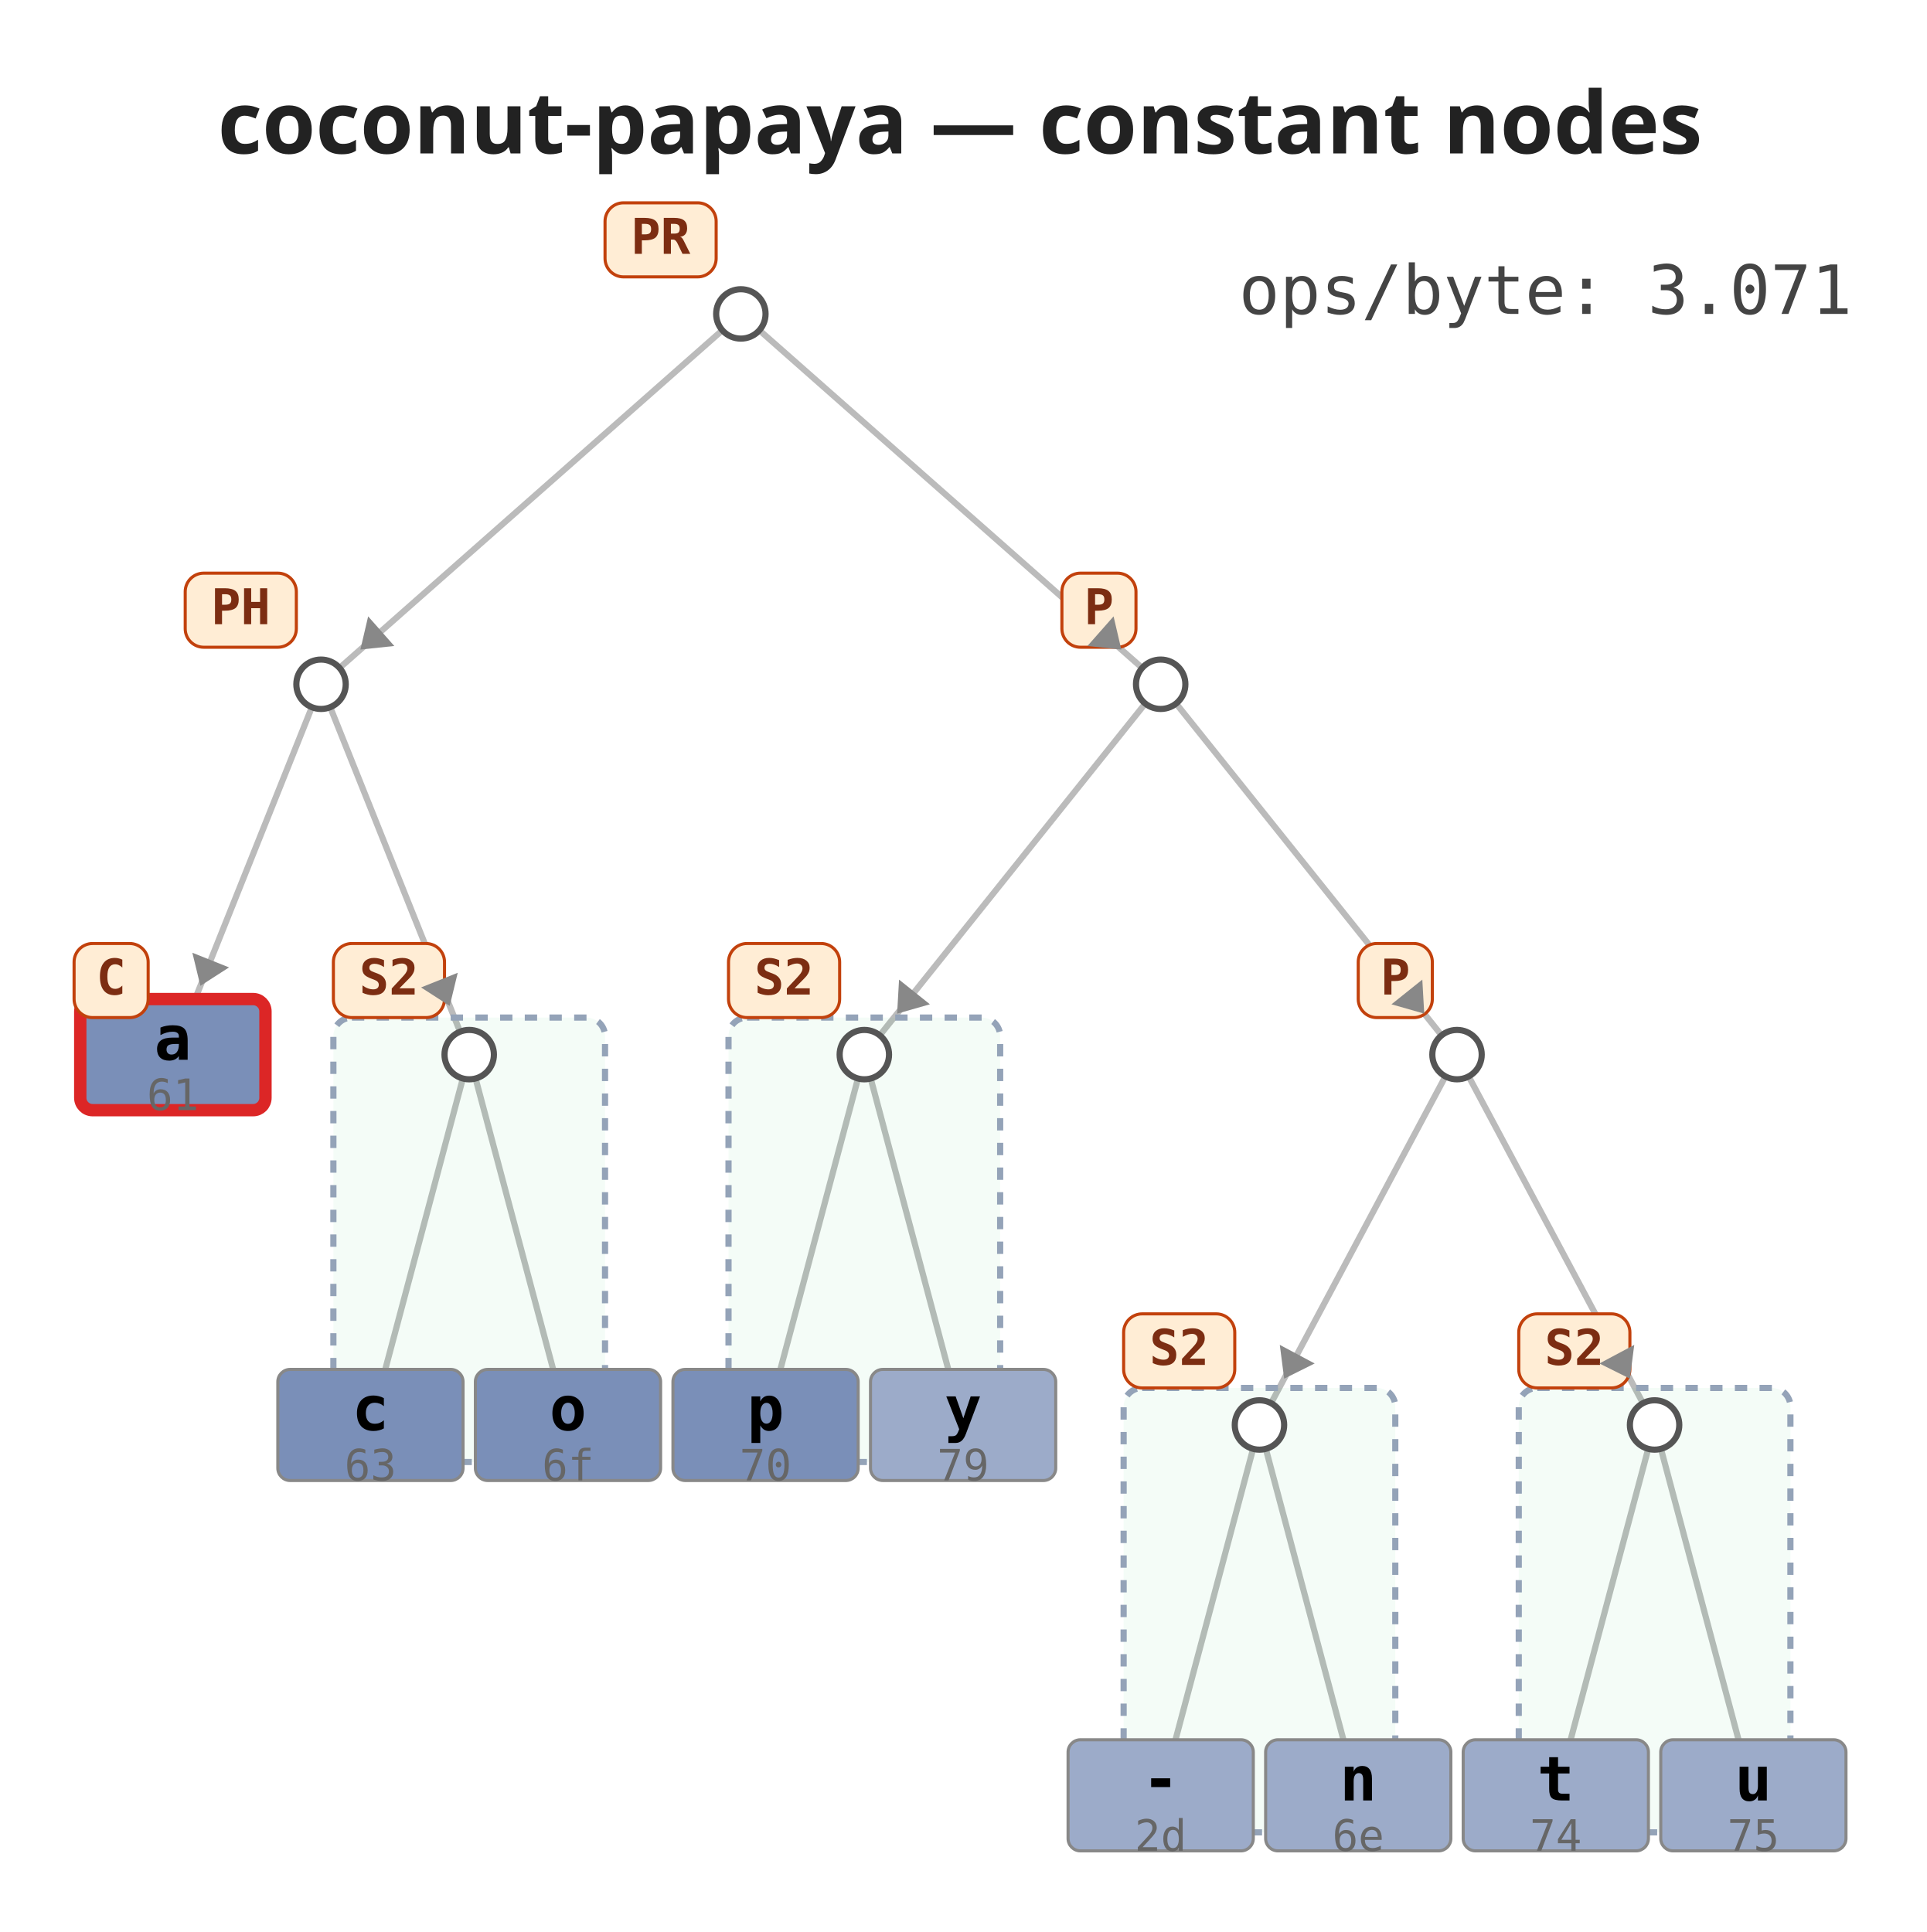
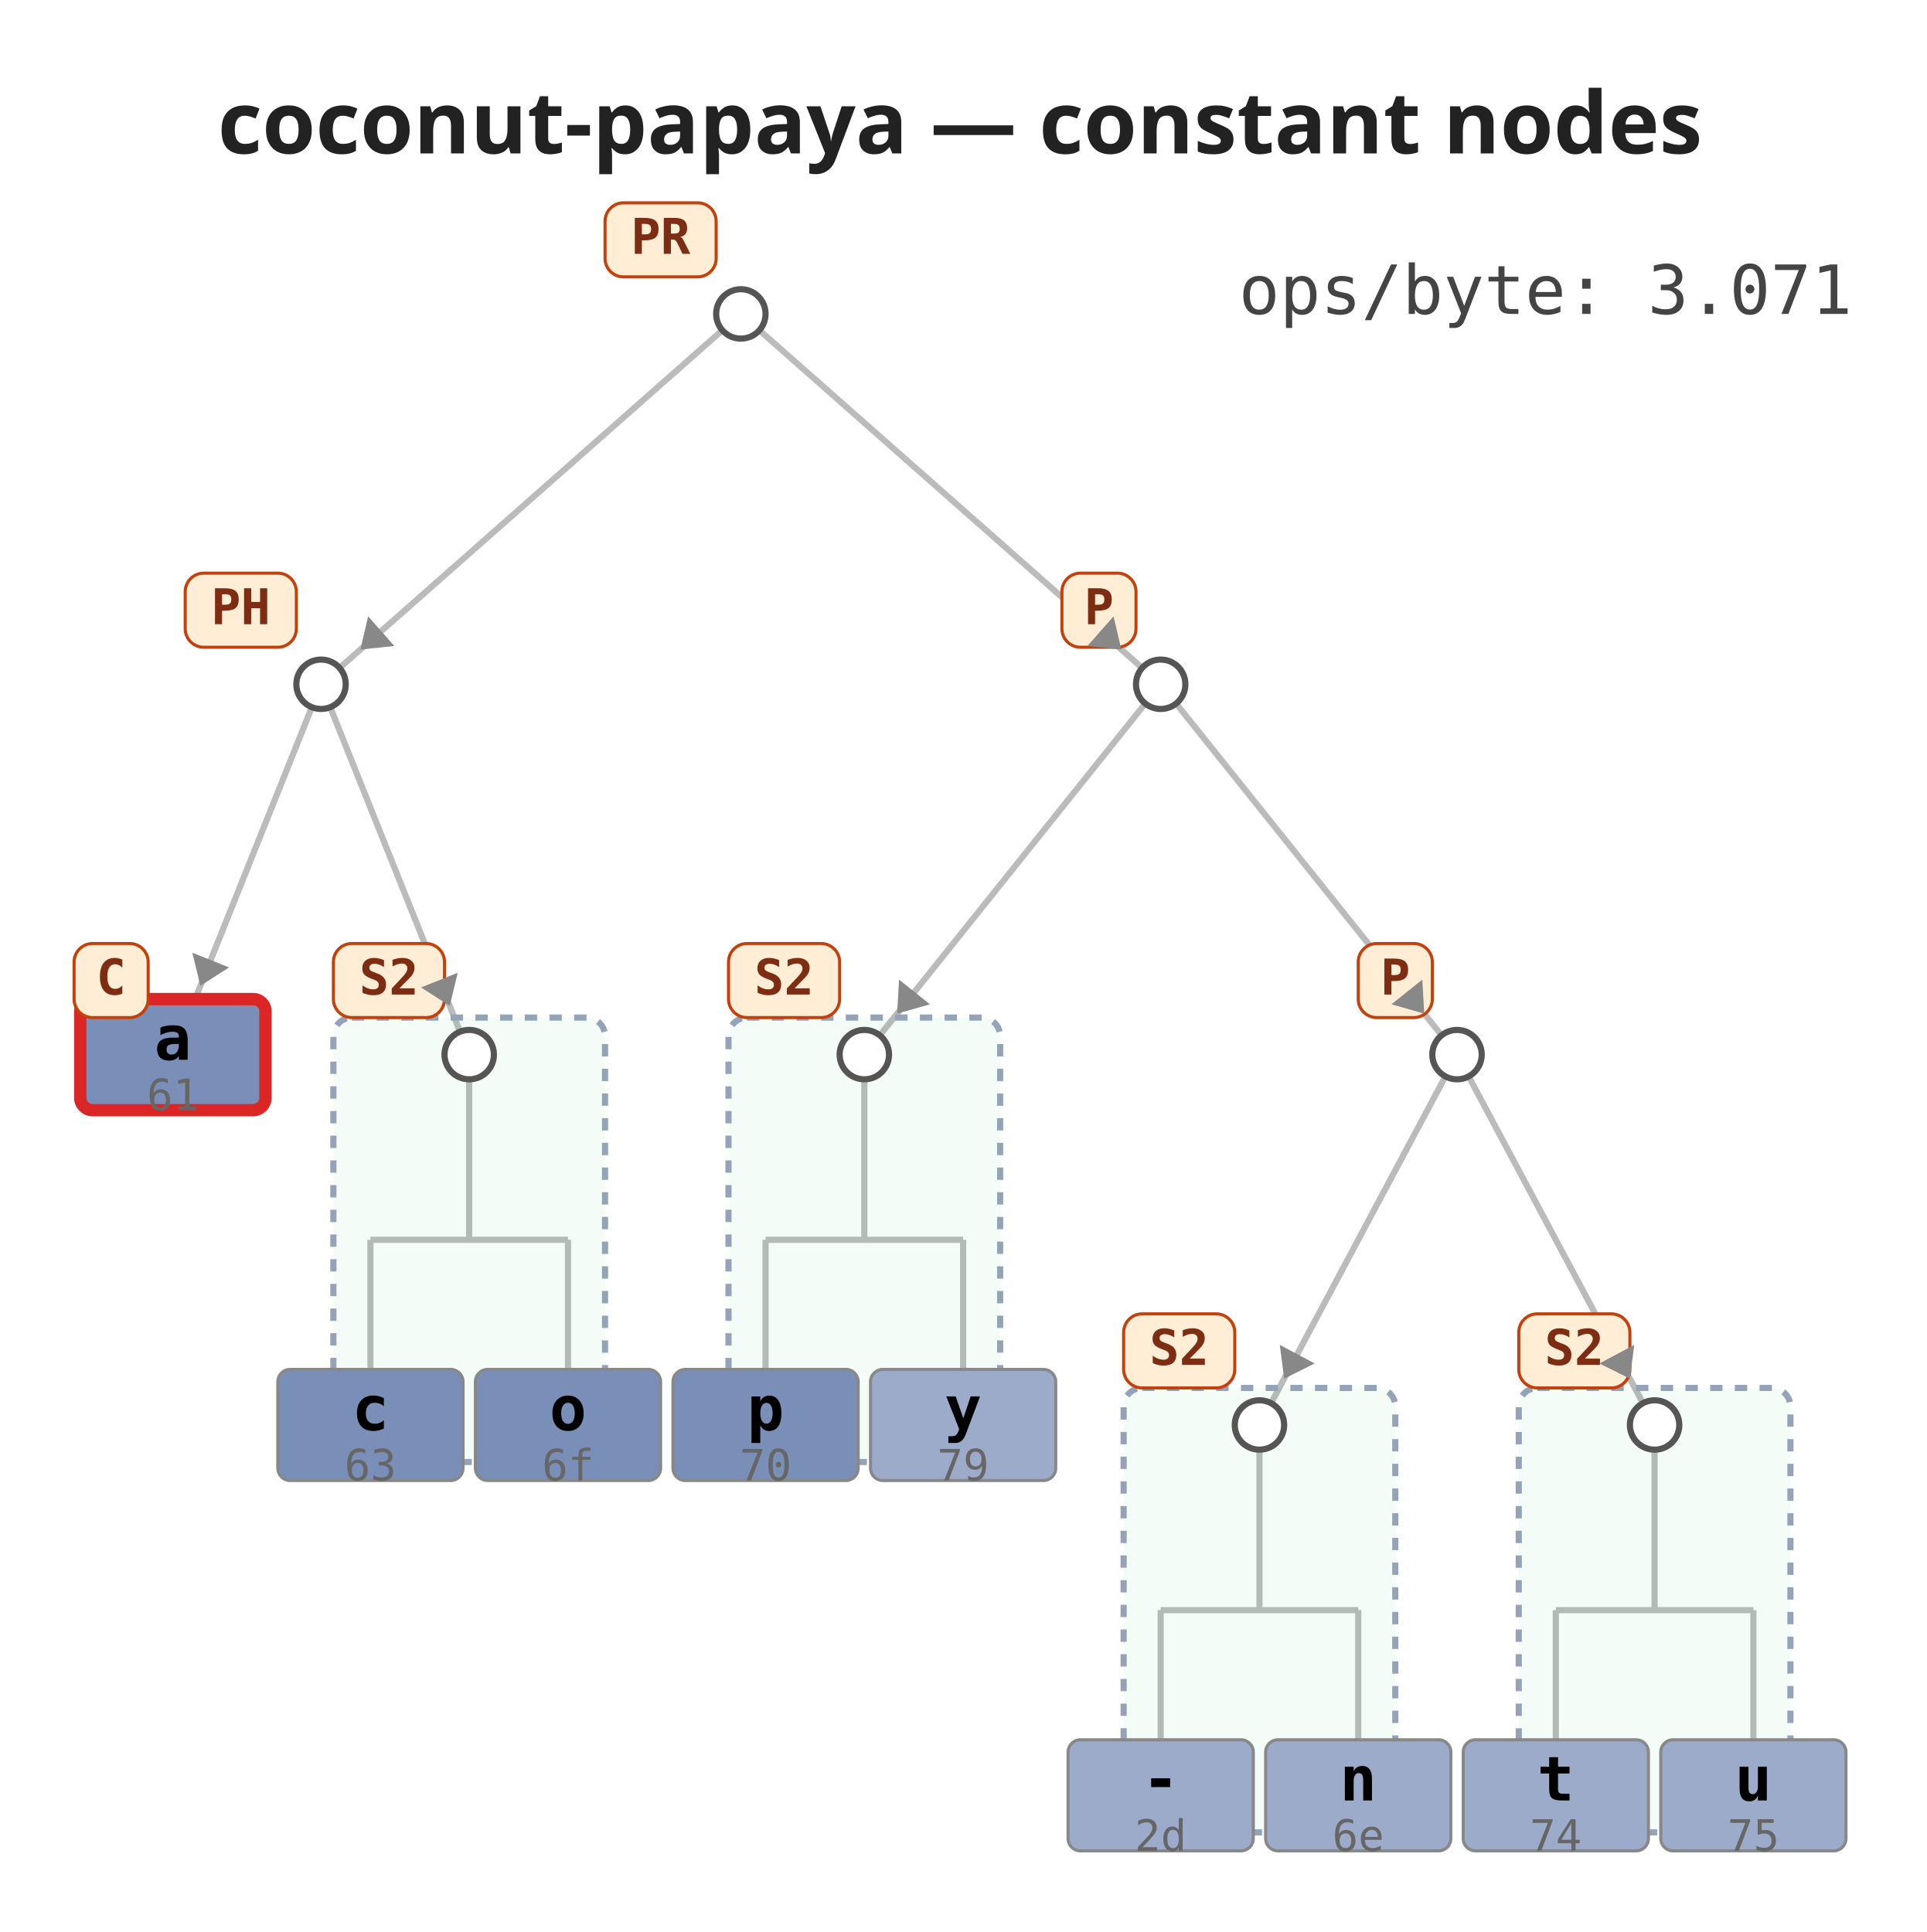
<svg xmlns="http://www.w3.org/2000/svg" id="tree-svg" width="312" height="313" viewBox="2 -20.857 312 313">
  <style>#tree-svg { display: block; cursor: grab; }
#tree-svg:active { cursor: grabbing; }
#tree-svg .link { fill: none; stroke: rgb(187, 187, 187); stroke-width: 1px; }
#tree-svg .node-leaf rect { stroke: rgb(136, 136, 136); stroke-width: 0.5px; }
#tree-svg .node-internal circle { fill: rgb(255, 255, 255); stroke: rgb(85, 85, 85); stroke-width: 1px; }
#tree-svg .node-leaf text { font: 9px monospace; text-anchor: middle; dominant-baseline: middle; pointer-events: none; }
#tree-svg .node-leaf .leaf-char { font-size: 10px; font-weight: 600; }
#tree-svg .node-leaf .leaf-freq { font-size: 7px; fill: rgb(102, 102, 102); }
#tree-svg .flat-box { fill: rgb(34, 197, 94); stroke: rgb(217, 119, 6); stroke-dasharray: 3, 2; stroke-width: 1.5px; pointer-events: none; }
#tree-svg .pair-box { fill: rgb(34, 197, 94); stroke: rgb(148, 163, 184); stroke-dasharray: 2, 2; stroke-width: 1px; pointer-events: none; }
#tree-svg .flat-label { font: 600 10px monospace; fill: rgb(180, 83, 9); pointer-events: none; }
#tree-svg .pair-label { font: 9px monospace; fill: rgb(100, 116, 139); pointer-events: none; }
#tree-svg .skew-bar { stroke: rgb(68, 68, 68); stroke-width: 0.3px; }
#tree-svg .prim-bubble rect { fill: rgb(255, 237, 213); stroke: rgb(194, 65, 12); stroke-width: 0.5px; }
#tree-svg .prim-bubble text { font: 600 8px monospace; fill: rgb(124, 45, 18); text-anchor: middle; dominant-baseline: middle; pointer-events: none; }</style>
  <g>
    <path class="link" d="M122,30L54,90" />
    <path class="link" d="M122,30L190,90" />
    <path class="link" d="M54,90L30,150" />
    <path class="link" d="M54,90L78,150" />
    <path class="link" d="M190,90L142,150" />
    <path class="link" d="M190,90L238,150" />
-     <path class="link" d="M78,150L62,210" />
-     <path class="link" d="M78,150L94,210" />
-     <path class="link" d="M142,150L126,210" />
-     <path class="link" d="M142,150L158,210" />
    <path class="link" d="M238,150L206,210" />
    <path class="link" d="M238,150L270,210" />
-     <path class="link" d="M206,210L190,270" />
-     <path class="link" d="M206,210L222,270" />
-     <path class="link" d="M270,210L254,270" />
-     <path class="link" d="M270,210L286,270" />
+     <g class="fork">
+       <path class="link" d="M78,150L78,180" />
+       <path class="link" d="M62,180L94,180" />
+       <path class="link" d="M62,180L62,210" />
+       <path class="link" d="M94,180L94,210" />
+     </g>
+     <g class="fork">
+       <path class="link" d="M142,150L142,180" />
+       <path class="link" d="M126,180L158,180" />
+       <path class="link" d="M126,180L126,210" />
+       <path class="link" d="M158,180L158,210" />
+     </g>
+     <g class="fork">
+       <path class="link" d="M206,210L206,240" />
+       <path class="link" d="M190,240L222,240" />
+       <path class="link" d="M190,240L190,270" />
+       <path class="link" d="M222,240L222,270" />
+     </g>
+     <g class="fork">
+       <path class="link" d="M270,210L270,240" />
+       <path class="link" d="M254,240L286,240" />
+       <path class="link" d="M254,240L254,270" />
+       <path class="link" d="M286,240L286,270" />
+     </g>
    <rect class="pair-box" x="56" y="144" width="44" height="72" rx="3" fill-opacity="0.05" />
    <rect class="pair-box" x="120" y="144" width="44" height="72" rx="3" fill-opacity="0.05" />
    <rect class="pair-box" x="184" y="204" width="44" height="72" rx="3" fill-opacity="0.05" />
    <rect class="pair-box" x="248" y="204" width="44" height="72" rx="3" fill-opacity="0.05" />
    <g class="node-internal" data-node-id="0" transform="translate(122,30)">
      <circle r="4" style="stroke-width: 1px; fill: rgb(255, 255, 255); cursor: default;" />
      <g class="prim-bubble">
        <rect x="-22" y="-18" width="18" height="12" rx="3" />
        <text x="-13" y="-12">PR</text>
      </g>
    </g>
    <g class="node-internal" data-node-id="1" transform="translate(54,90)">
      <circle r="4" style="stroke-width: 1px; fill: rgb(255, 255, 255); cursor: default;" />
      <g class="prim-bubble">
        <rect x="-22" y="-18" width="18" height="12" rx="3" />
        <text x="-13" y="-12">PH</text>
      </g>
    </g>
    <g class="node-internal" data-node-id="6" transform="translate(190,90)">
      <circle r="4" style="stroke-width: 1px; fill: rgb(255, 255, 255); cursor: default;" />
      <g class="prim-bubble">
        <rect x="-16" y="-18" width="12" height="12" rx="3" />
        <text x="-10" y="-12">P</text>
      </g>
    </g>
    <g class="node-internal" data-node-id="3" transform="translate(78,150)">
      <circle r="4" style="stroke-width: 1px; fill: rgb(255, 255, 255); cursor: default;" />
      <g class="prim-bubble">
        <rect x="-22" y="-18" width="18" height="12" rx="3" />
        <text x="-13" y="-12">S2</text>
      </g>
    </g>
    <g class="node-internal" data-node-id="7" transform="translate(142,150)">
      <circle r="4" style="stroke-width: 1px; fill: rgb(255, 255, 255); cursor: default;" />
      <g class="prim-bubble">
        <rect x="-22" y="-18" width="18" height="12" rx="3" />
        <text x="-13" y="-12">S2</text>
      </g>
    </g>
    <g class="node-internal" data-node-id="10" transform="translate(238,150)">
      <circle r="4" style="stroke-width: 1px; fill: rgb(255, 255, 255); cursor: default;" />
      <g class="prim-bubble">
        <rect x="-16" y="-18" width="12" height="12" rx="3" />
        <text x="-10" y="-12">P</text>
      </g>
    </g>
    <g class="node-internal" data-node-id="11" transform="translate(206,210)">
      <circle r="4" style="stroke-width: 1px; fill: rgb(255, 255, 255); cursor: default;" />
      <g class="prim-bubble">
        <rect x="-22" y="-18" width="18" height="12" rx="3" />
        <text x="-13" y="-12">S2</text>
      </g>
    </g>
    <g class="node-internal" data-node-id="14" transform="translate(270,210)">
      <circle r="4" style="stroke-width: 1px; fill: rgb(255, 255, 255); cursor: default;" />
      <g class="prim-bubble">
        <rect x="-22" y="-18" width="18" height="12" rx="3" />
        <text x="-13" y="-12">S2</text>
      </g>
    </g>
    <g class="node-leaf" transform="translate(30,150)">
      <rect x="-15" y="-9" width="30" height="18" rx="2" fill="hsl(220, 30%, 60%)" style="stroke: rgb(220, 38, 38); stroke-width: 2;" />
      <text class="leaf-char" y="-2">a</text>
      <text class="leaf-freq" y="7">61</text>
      <g class="prim-bubble">
        <rect x="-16" y="-18" width="12" height="12" rx="3" />
        <text x="-10" y="-12">C</text>
      </g>
    </g>
    <g class="node-leaf" transform="translate(62,210)">
      <rect x="-15" y="-9" width="30" height="18" rx="2" fill="hsl(220, 30%, 60%)" />
      <text class="leaf-char" y="-2">c</text>
      <text class="leaf-freq" y="7">63</text>
    </g>
    <g class="node-leaf" transform="translate(94,210)">
      <rect x="-15" y="-9" width="30" height="18" rx="2" fill="hsl(220, 30%, 60%)" />
      <text class="leaf-char" y="-2">o</text>
      <text class="leaf-freq" y="7">6f</text>
    </g>
    <g class="node-leaf" transform="translate(126,210)">
      <rect x="-15" y="-9" width="30" height="18" rx="2" fill="hsl(220, 30%, 60%)" />
      <text class="leaf-char" y="-2">p</text>
      <text class="leaf-freq" y="7">70</text>
    </g>
    <g class="node-leaf" transform="translate(158,210)">
      <rect x="-15" y="-9" width="30" height="18" rx="2" fill="hsl(220, 30%, 70.006%)" />
      <text class="leaf-char" y="-2">y</text>
      <text class="leaf-freq" y="7">79</text>
    </g>
    <g class="node-leaf" transform="translate(190,270)">
      <rect x="-15" y="-9" width="30" height="18" rx="2" fill="hsl(220, 30%, 70.006%)" />
      <text class="leaf-char" y="-2">-</text>
      <text class="leaf-freq" y="7">2d</text>
    </g>
    <g class="node-leaf" transform="translate(222,270)">
      <rect x="-15" y="-9" width="30" height="18" rx="2" fill="hsl(220, 30%, 70.006%)" />
      <text class="leaf-char" y="-2">n</text>
      <text class="leaf-freq" y="7">6e</text>
    </g>
    <g class="node-leaf" transform="translate(254,270)">
      <rect x="-15" y="-9" width="30" height="18" rx="2" fill="hsl(220, 30%, 70.006%)" />
      <text class="leaf-char" y="-2">t</text>
      <text class="leaf-freq" y="7">74</text>
    </g>
    <g class="node-leaf" transform="translate(286,270)">
      <rect x="-15" y="-9" width="30" height="18" rx="2" fill="hsl(220, 30%, 70.006%)" />
      <text class="leaf-char" y="-2">u</text>
      <text class="leaf-freq" y="7">75</text>
    </g>
    <text class="tree-title" x="157.5" y="4" text-anchor="middle" style="font: 600 14px sans-serif; fill: rgb(34, 34, 34);">coconut-papaya — constant nodes</text>
    <text class="tree-label" x="302" y="30" text-anchor="end" style="font: 11px monospace; fill: rgb(68, 68, 68);">ops/byte: 3.071</text>
    <path class="flow-arrow" d="M-4.5,-3.2 L0,0 L-4.5,3.2 Z" fill="#888" pointer-events="none" transform="translate(60.37362,84.37622) rotate(138.5763)" />
    <path class="flow-arrow" d="M-4.5,-3.2 L0,0 L-4.5,3.2 Z" fill="#888" pointer-events="none" transform="translate(183.6264,84.37622) rotate(41.42367)" />
    <path class="flow-arrow" d="M-4.5,-3.2 L0,0 L-4.5,3.2 Z" fill="#888" pointer-events="none" transform="translate(34.45669,138.8583) rotate(111.8014)" />
    <path class="flow-arrow" d="M-4.5,-3.2 L0,0 L-4.5,3.2 Z" fill="#888" pointer-events="none" transform="translate(74.84318,142.1079) rotate(68.19859)" />
    <path class="flow-arrow" d="M-4.5,-3.2 L0,0 L-4.5,3.2 Z" fill="#888" pointer-events="none" transform="translate(147.3099,143.3626) rotate(128.6598)" />
    <path class="flow-arrow" d="M-4.5,-3.2 L0,0 L-4.5,3.2 Z" fill="#888" pointer-events="none" transform="translate(232.6901,143.3626) rotate(51.34019)" />
    <path class="flow-arrow" d="M-4.5,-3.2 L0,0 L-4.5,3.2 Z" fill="#888" pointer-events="none" transform="translate(210,202.5) rotate(118.0725)" />
    <path class="flow-arrow" d="M-4.5,-3.2 L0,0 L-4.5,3.2 Z" fill="#888" pointer-events="none" transform="translate(266,202.5) rotate(61.92751)" />
  </g>
</svg>
